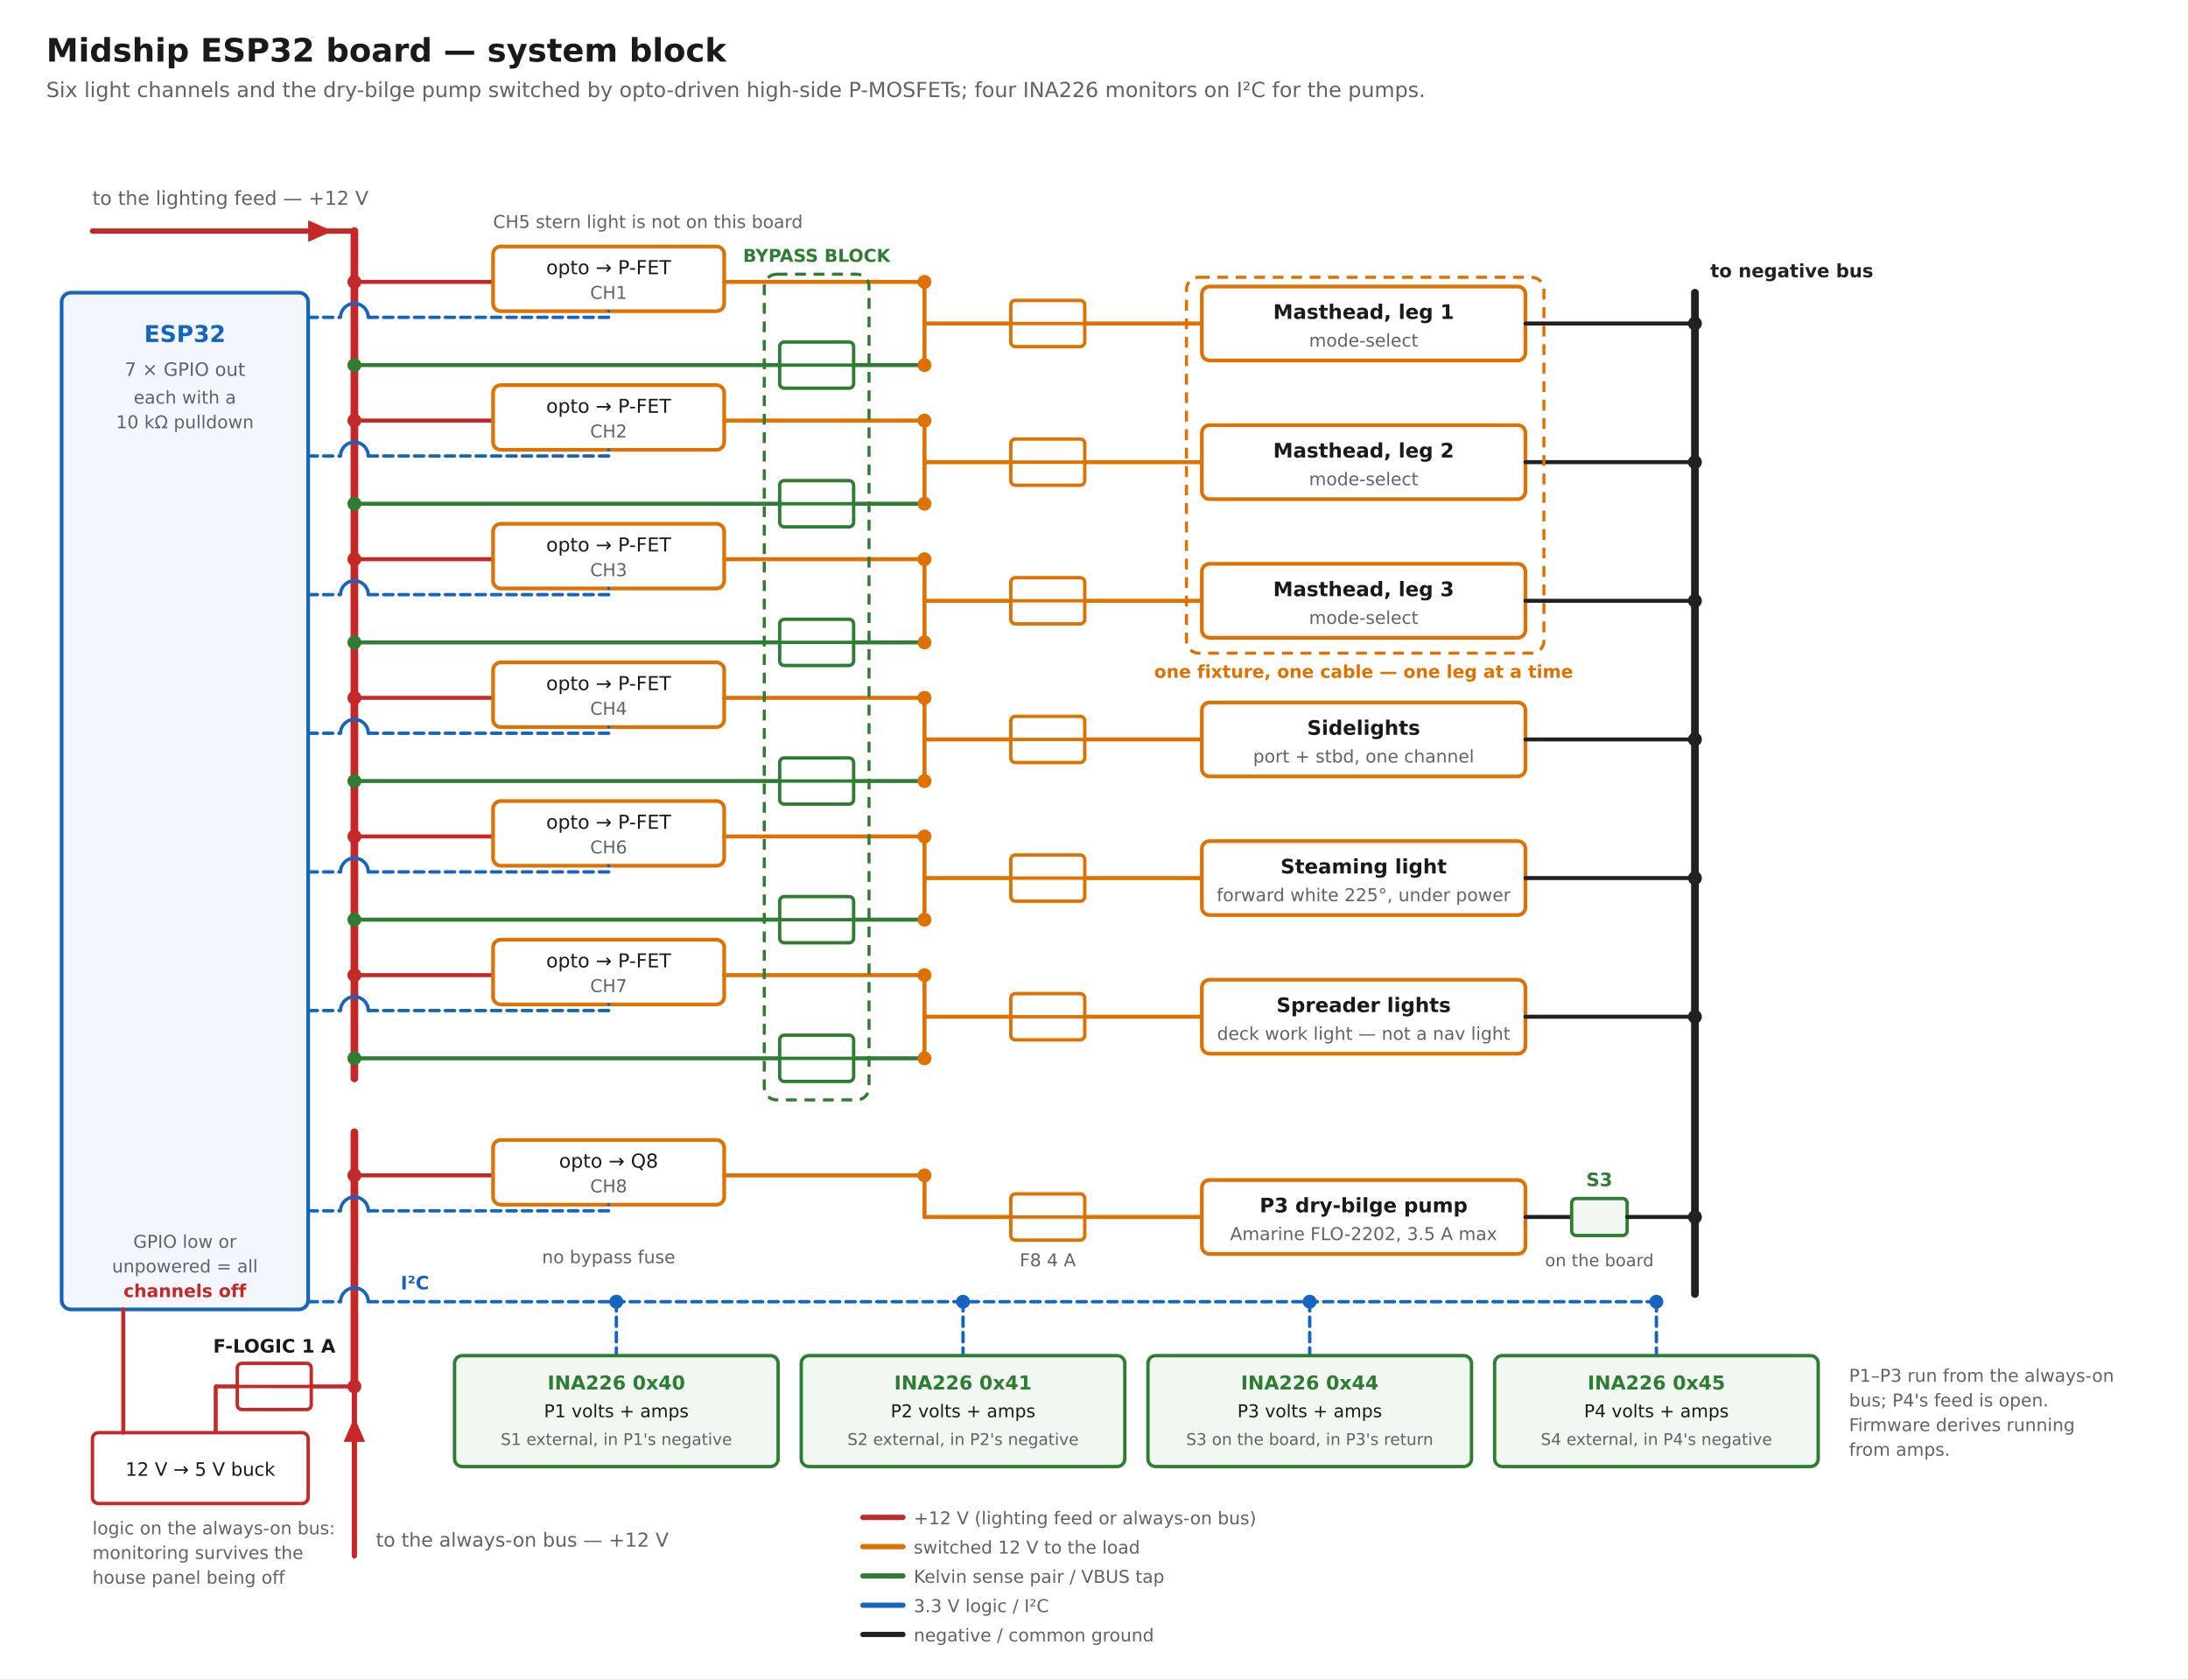
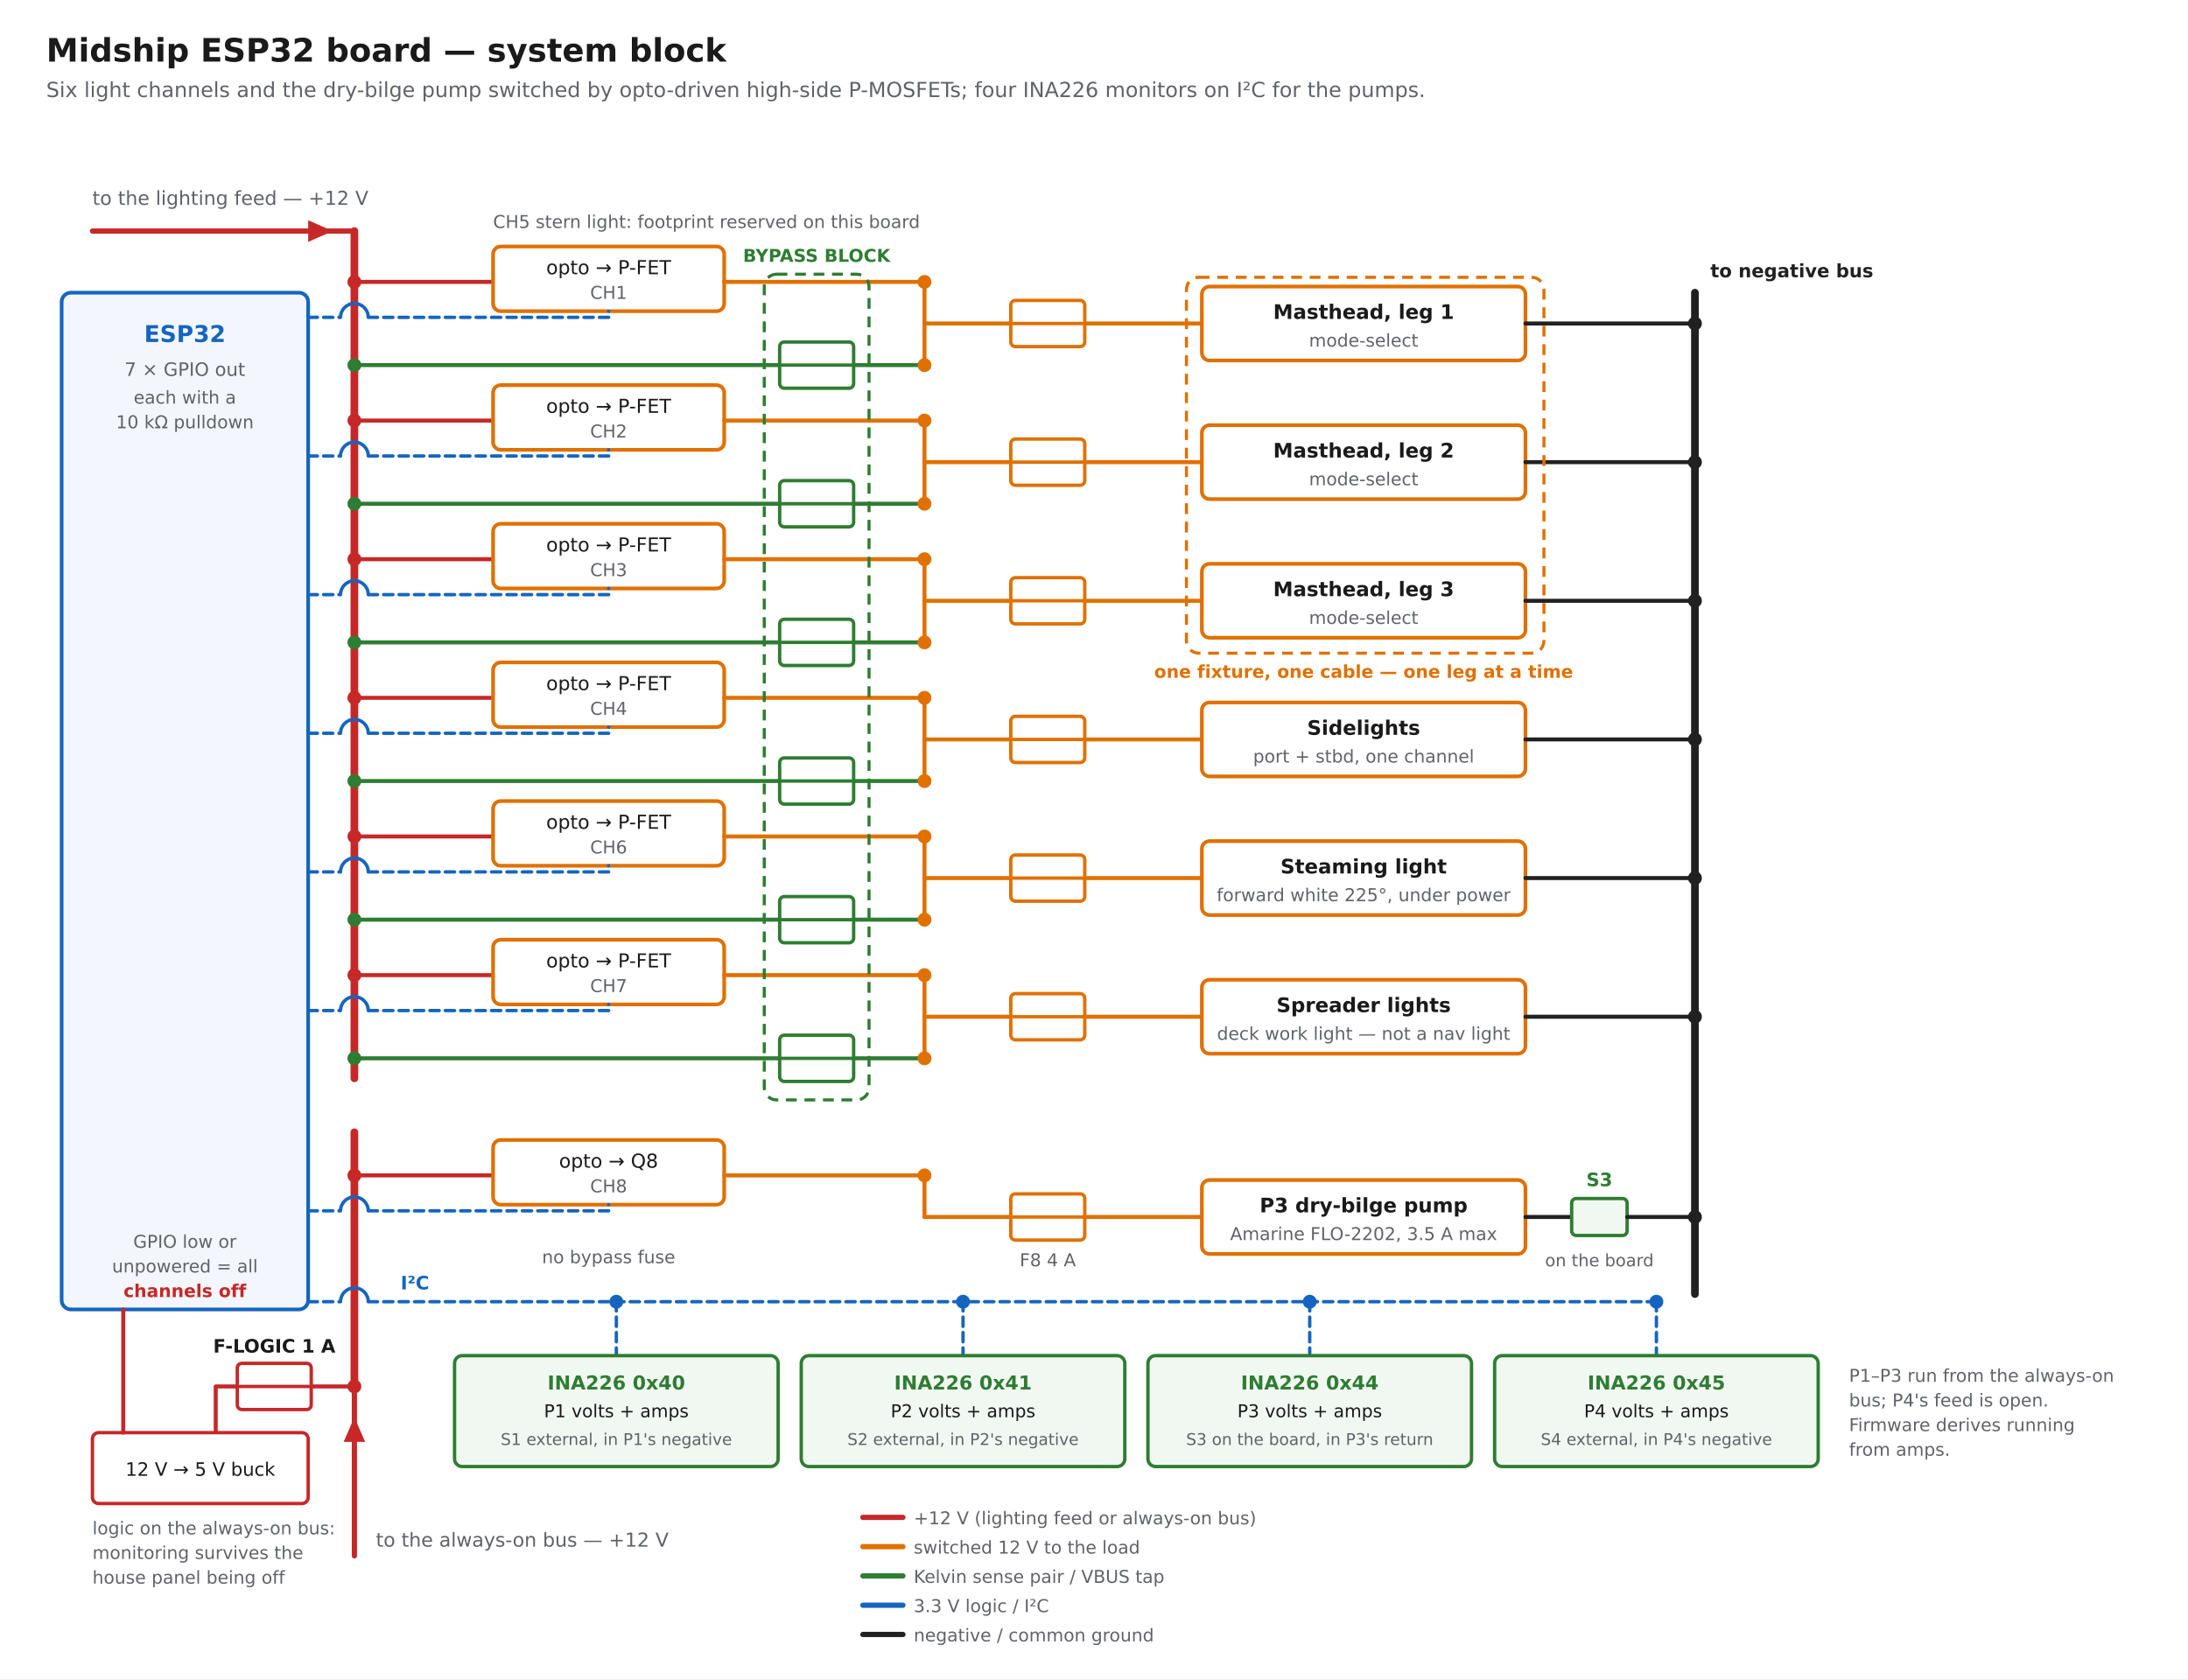
<svg xmlns="http://www.w3.org/2000/svg" width="1420" height="1090" viewBox="0 0 1420 1090">
  <rect x="0" y="0" width="1420" height="1090" rx="0" fill="#ffffff" stroke="#ffffff" stroke-width="0" />
  <text x="30" y="40" font-family="DejaVu Sans, Helvetica, Arial, sans-serif" font-size="21" font-weight="bold" text-anchor="start" fill="#1a1a1a">Midship ESP32 board — system block</text>
  <text x="30" y="63" font-family="DejaVu Sans, Helvetica, Arial, sans-serif" font-size="13.5" font-weight="normal" text-anchor="start" fill="#5f6368">Six light channels and the dry-bilge pump switched by opto-driven high-side P-MOSFETs; four INA226 monitors on I²C for the pumps.</text>
  <polyline points="60,150 230,150" fill="none" stroke="#c62828" stroke-width="3.4" stroke-linecap="round" stroke-linejoin="round" />
  <polygon points="200,143 200,157 216,150" fill="#c62828" />
  <text x="60" y="133" font-family="DejaVu Sans, Helvetica, Arial, sans-serif" font-size="12.5" font-weight="normal" text-anchor="start" fill="#5f6368">to the lighting feed — +12 V</text>
  <polyline points="230,150 230,700" fill="none" stroke="#c62828" stroke-width="5" stroke-linecap="round" stroke-linejoin="round" />
  <polyline points="230,735 230,900" fill="none" stroke="#c62828" stroke-width="5" stroke-linecap="round" stroke-linejoin="round" />
  <polyline points="230,1010 230,900" fill="none" stroke="#c62828" stroke-width="3.4" stroke-linecap="round" stroke-linejoin="round" />
  <polygon points="223,936 237,936 230,920" fill="#c62828" />
  <text x="244" y="1004" font-family="DejaVu Sans, Helvetica, Arial, sans-serif" font-size="12.5" font-weight="normal" text-anchor="start" fill="#5f6368">to the always-on bus — +12 V</text>
  <polyline points="1100,190 1100,840" fill="none" stroke="#212121" stroke-width="5" stroke-linecap="round" stroke-linejoin="round" />
  <text x="1110" y="180" font-family="DejaVu Sans, Helvetica, Arial, sans-serif" font-size="12" font-weight="bold" text-anchor="start" fill="#212121">to negative bus</text>
  <rect x="40" y="190" width="160" height="660" rx="6" fill="#f3f7fd" stroke="#1565c0" stroke-width="2.4" />
  <text x="120" y="222" font-family="DejaVu Sans, Helvetica, Arial, sans-serif" font-size="15" font-weight="bold" text-anchor="middle" fill="#1565c0">ESP32</text>
  <text x="120" y="244" font-family="DejaVu Sans, Helvetica, Arial, sans-serif" font-size="12" font-weight="normal" text-anchor="middle" fill="#5f6368">7 × GPIO out</text>
  <text x="120" y="262" font-family="DejaVu Sans, Helvetica, Arial, sans-serif" font-size="11.5" font-weight="normal" text-anchor="middle" fill="#5f6368">each with a</text>
  <text x="120" y="278" font-family="DejaVu Sans, Helvetica, Arial, sans-serif" font-size="11.5" font-weight="normal" text-anchor="middle" fill="#5f6368">10 kΩ pulldown</text>
  <text x="120" y="810" font-family="DejaVu Sans, Helvetica, Arial, sans-serif" font-size="11.5" font-weight="normal" text-anchor="middle" fill="#5f6368">GPIO low or</text>
  <text x="120" y="826" font-family="DejaVu Sans, Helvetica, Arial, sans-serif" font-size="11.5" font-weight="normal" text-anchor="middle" fill="#5f6368">unpowered = all</text>
  <text x="120" y="842" font-family="DejaVu Sans, Helvetica, Arial, sans-serif" font-size="11.5" font-weight="bold" text-anchor="middle" fill="#c62828">channels off</text>
  <polyline points="230,900 140,900 140,930" fill="none" stroke="#c62828" stroke-width="2.6" stroke-linecap="round" stroke-linejoin="round" />
  <circle cx="230" cy="900" r="4.5" fill="#c62828" />
  <rect x="154" y="885" width="48" height="30" rx="3" fill="#ffffff" stroke="#c62828" stroke-width="2.2" />
  <polyline points="154,900 202,900" fill="none" stroke="#c62828" stroke-width="2.2" stroke-linecap="round" stroke-linejoin="round" />
  <text x="178" y="878" font-family="DejaVu Sans, Helvetica, Arial, sans-serif" font-size="12" font-weight="bold" text-anchor="middle" fill="#1a1a1a">F-LOGIC 1 A</text>
  <rect x="60" y="930" width="140" height="46" rx="4" fill="#ffffff" stroke="#c62828" stroke-width="2.2" />
  <text x="130" y="958" font-family="DejaVu Sans, Helvetica, Arial, sans-serif" font-size="12" font-weight="normal" text-anchor="middle" fill="#1a1a1a">12 V → 5 V buck</text>
  <polyline points="80,930 80,850" fill="none" stroke="#c62828" stroke-width="2.6" stroke-linecap="round" stroke-linejoin="round" />
  <text x="60" y="996" font-family="DejaVu Sans, Helvetica, Arial, sans-serif" font-size="11.5" font-weight="normal" text-anchor="start" fill="#5f6368">logic on the always-on bus:</text>
  <text x="60" y="1012" font-family="DejaVu Sans, Helvetica, Arial, sans-serif" font-size="11.5" font-weight="normal" text-anchor="start" fill="#5f6368">monitoring survives the</text>
  <text x="60" y="1028" font-family="DejaVu Sans, Helvetica, Arial, sans-serif" font-size="11.5" font-weight="normal" text-anchor="start" fill="#5f6368">house panel being off</text>
  <circle cx="230" cy="183" r="4.5" fill="#c62828" />
  <polyline points="230,183 320,183" fill="none" stroke="#c62828" stroke-width="2.6" stroke-linecap="round" stroke-linejoin="round" />
  <rect x="320" y="160" width="150" height="42" rx="5" fill="#ffffff" stroke="#e07000" stroke-width="2.4" />
  <text x="395" y="178" font-family="DejaVu Sans, Helvetica, Arial, sans-serif" font-size="12.5" font-weight="normal" text-anchor="middle" fill="#1a1a1a">opto → P-FET</text>
  <text x="395" y="194" font-family="DejaVu Sans, Helvetica, Arial, sans-serif" font-size="11.5" font-weight="normal" text-anchor="middle" fill="#5f6368">CH1</text>
  <polyline points="470,183 600,183" fill="none" stroke="#e07000" stroke-width="2.6" stroke-linecap="round" stroke-linejoin="round" />
  <polyline points="200,206 221,206" fill="none" stroke="#1565c0" stroke-width="2.2" stroke-linecap="round" stroke-linejoin="round" stroke-dasharray="6 4" />
  <path d="M 221,206 A 9,9 0 0 1 239,206" fill="none" stroke="#1565c0" stroke-width="2.2" />
  <polyline points="239,206 395,206 395,202" fill="none" stroke="#1565c0" stroke-width="2.2" stroke-linecap="round" stroke-linejoin="round" stroke-dasharray="6 4" />
  <circle cx="230" cy="237" r="4.5" fill="#2e7d32" />
  <polyline points="230,237 506,237" fill="none" stroke="#2e7d32" stroke-width="2.6" stroke-linecap="round" stroke-linejoin="round" />
  <rect x="506" y="222" width="48" height="30" rx="3" fill="#ffffff" stroke="#2e7d32" stroke-width="2.2" />
  <polyline points="506,237 554,237" fill="none" stroke="#2e7d32" stroke-width="2.2" stroke-linecap="round" stroke-linejoin="round" />
  <polyline points="554,237 600,237" fill="none" stroke="#2e7d32" stroke-width="2.6" stroke-linecap="round" stroke-linejoin="round" />
  <polyline points="600,183 600,237" fill="none" stroke="#e07000" stroke-width="2.6" stroke-linecap="round" stroke-linejoin="round" />
  <circle cx="600" cy="237" r="4.5" fill="#e07000" />
  <circle cx="600" cy="183" r="4.5" fill="#e07000" />
  <polyline points="600,210 656,210" fill="none" stroke="#e07000" stroke-width="2.6" stroke-linecap="round" stroke-linejoin="round" />
  <rect x="656" y="195" width="48" height="30" rx="3" fill="#ffffff" stroke="#e07000" stroke-width="2.2" />
  <polyline points="656,210 704,210" fill="none" stroke="#e07000" stroke-width="2.2" stroke-linecap="round" stroke-linejoin="round" />
  <text x="680" y="242" font-family="DejaVu Sans, Helvetica, Arial, sans-serif" font-size="11.5" font-weight="normal" text-anchor="middle" fill="#5f6368" />
  <polyline points="704,210 780,210" fill="none" stroke="#e07000" stroke-width="2.6" stroke-linecap="round" stroke-linejoin="round" />
  <rect x="780" y="186" width="210" height="48" rx="5" fill="#ffffff" stroke="#e07000" stroke-width="2.4" />
  <text x="885" y="207" font-family="DejaVu Sans, Helvetica, Arial, sans-serif" font-size="13" font-weight="bold" text-anchor="middle" fill="#1a1a1a">Masthead, leg 1</text>
  <text x="885" y="225" font-family="DejaVu Sans, Helvetica, Arial, sans-serif" font-size="11.5" font-weight="normal" text-anchor="middle" fill="#5f6368">mode-select</text>
  <polyline points="990,210 1100,210" fill="none" stroke="#212121" stroke-width="2.6" stroke-linecap="round" stroke-linejoin="round" />
  <circle cx="1100" cy="210" r="4.5" fill="#212121" />
  <circle cx="230" cy="273" r="4.5" fill="#c62828" />
  <polyline points="230,273 320,273" fill="none" stroke="#c62828" stroke-width="2.6" stroke-linecap="round" stroke-linejoin="round" />
  <rect x="320" y="250" width="150" height="42" rx="5" fill="#ffffff" stroke="#e07000" stroke-width="2.4" />
  <text x="395" y="268" font-family="DejaVu Sans, Helvetica, Arial, sans-serif" font-size="12.5" font-weight="normal" text-anchor="middle" fill="#1a1a1a">opto → P-FET</text>
  <text x="395" y="284" font-family="DejaVu Sans, Helvetica, Arial, sans-serif" font-size="11.5" font-weight="normal" text-anchor="middle" fill="#5f6368">CH2</text>
  <polyline points="470,273 600,273" fill="none" stroke="#e07000" stroke-width="2.6" stroke-linecap="round" stroke-linejoin="round" />
  <polyline points="200,296 221,296" fill="none" stroke="#1565c0" stroke-width="2.2" stroke-linecap="round" stroke-linejoin="round" stroke-dasharray="6 4" />
  <path d="M 221,296 A 9,9 0 0 1 239,296" fill="none" stroke="#1565c0" stroke-width="2.2" />
  <polyline points="239,296 395,296 395,292" fill="none" stroke="#1565c0" stroke-width="2.2" stroke-linecap="round" stroke-linejoin="round" stroke-dasharray="6 4" />
  <circle cx="230" cy="327" r="4.5" fill="#2e7d32" />
  <polyline points="230,327 506,327" fill="none" stroke="#2e7d32" stroke-width="2.6" stroke-linecap="round" stroke-linejoin="round" />
  <rect x="506" y="312" width="48" height="30" rx="3" fill="#ffffff" stroke="#2e7d32" stroke-width="2.2" />
  <polyline points="506,327 554,327" fill="none" stroke="#2e7d32" stroke-width="2.2" stroke-linecap="round" stroke-linejoin="round" />
  <polyline points="554,327 600,327" fill="none" stroke="#2e7d32" stroke-width="2.6" stroke-linecap="round" stroke-linejoin="round" />
  <polyline points="600,273 600,327" fill="none" stroke="#e07000" stroke-width="2.6" stroke-linecap="round" stroke-linejoin="round" />
  <circle cx="600" cy="327" r="4.5" fill="#e07000" />
  <circle cx="600" cy="273" r="4.5" fill="#e07000" />
  <polyline points="600,300 656,300" fill="none" stroke="#e07000" stroke-width="2.6" stroke-linecap="round" stroke-linejoin="round" />
  <rect x="656" y="285" width="48" height="30" rx="3" fill="#ffffff" stroke="#e07000" stroke-width="2.2" />
  <polyline points="656,300 704,300" fill="none" stroke="#e07000" stroke-width="2.2" stroke-linecap="round" stroke-linejoin="round" />
  <text x="680" y="332" font-family="DejaVu Sans, Helvetica, Arial, sans-serif" font-size="11.5" font-weight="normal" text-anchor="middle" fill="#5f6368" />
  <polyline points="704,300 780,300" fill="none" stroke="#e07000" stroke-width="2.6" stroke-linecap="round" stroke-linejoin="round" />
  <rect x="780" y="276" width="210" height="48" rx="5" fill="#ffffff" stroke="#e07000" stroke-width="2.4" />
  <text x="885" y="297" font-family="DejaVu Sans, Helvetica, Arial, sans-serif" font-size="13" font-weight="bold" text-anchor="middle" fill="#1a1a1a">Masthead, leg 2</text>
  <text x="885" y="315" font-family="DejaVu Sans, Helvetica, Arial, sans-serif" font-size="11.5" font-weight="normal" text-anchor="middle" fill="#5f6368">mode-select</text>
  <polyline points="990,300 1100,300" fill="none" stroke="#212121" stroke-width="2.6" stroke-linecap="round" stroke-linejoin="round" />
  <circle cx="1100" cy="300" r="4.5" fill="#212121" />
  <circle cx="230" cy="363" r="4.5" fill="#c62828" />
  <polyline points="230,363 320,363" fill="none" stroke="#c62828" stroke-width="2.6" stroke-linecap="round" stroke-linejoin="round" />
  <rect x="320" y="340" width="150" height="42" rx="5" fill="#ffffff" stroke="#e07000" stroke-width="2.4" />
  <text x="395" y="358" font-family="DejaVu Sans, Helvetica, Arial, sans-serif" font-size="12.5" font-weight="normal" text-anchor="middle" fill="#1a1a1a">opto → P-FET</text>
  <text x="395" y="374" font-family="DejaVu Sans, Helvetica, Arial, sans-serif" font-size="11.5" font-weight="normal" text-anchor="middle" fill="#5f6368">CH3</text>
  <polyline points="470,363 600,363" fill="none" stroke="#e07000" stroke-width="2.6" stroke-linecap="round" stroke-linejoin="round" />
  <polyline points="200,386 221,386" fill="none" stroke="#1565c0" stroke-width="2.2" stroke-linecap="round" stroke-linejoin="round" stroke-dasharray="6 4" />
  <path d="M 221,386 A 9,9 0 0 1 239,386" fill="none" stroke="#1565c0" stroke-width="2.2" />
  <polyline points="239,386 395,386 395,382" fill="none" stroke="#1565c0" stroke-width="2.2" stroke-linecap="round" stroke-linejoin="round" stroke-dasharray="6 4" />
  <circle cx="230" cy="417" r="4.5" fill="#2e7d32" />
  <polyline points="230,417 506,417" fill="none" stroke="#2e7d32" stroke-width="2.6" stroke-linecap="round" stroke-linejoin="round" />
  <rect x="506" y="402" width="48" height="30" rx="3" fill="#ffffff" stroke="#2e7d32" stroke-width="2.2" />
  <polyline points="506,417 554,417" fill="none" stroke="#2e7d32" stroke-width="2.2" stroke-linecap="round" stroke-linejoin="round" />
  <polyline points="554,417 600,417" fill="none" stroke="#2e7d32" stroke-width="2.6" stroke-linecap="round" stroke-linejoin="round" />
  <polyline points="600,363 600,417" fill="none" stroke="#e07000" stroke-width="2.6" stroke-linecap="round" stroke-linejoin="round" />
  <circle cx="600" cy="417" r="4.5" fill="#e07000" />
  <circle cx="600" cy="363" r="4.5" fill="#e07000" />
  <polyline points="600,390 656,390" fill="none" stroke="#e07000" stroke-width="2.6" stroke-linecap="round" stroke-linejoin="round" />
  <rect x="656" y="375" width="48" height="30" rx="3" fill="#ffffff" stroke="#e07000" stroke-width="2.2" />
  <polyline points="656,390 704,390" fill="none" stroke="#e07000" stroke-width="2.2" stroke-linecap="round" stroke-linejoin="round" />
  <text x="680" y="422" font-family="DejaVu Sans, Helvetica, Arial, sans-serif" font-size="11.5" font-weight="normal" text-anchor="middle" fill="#5f6368" />
  <polyline points="704,390 780,390" fill="none" stroke="#e07000" stroke-width="2.6" stroke-linecap="round" stroke-linejoin="round" />
  <rect x="780" y="366" width="210" height="48" rx="5" fill="#ffffff" stroke="#e07000" stroke-width="2.4" />
  <text x="885" y="387" font-family="DejaVu Sans, Helvetica, Arial, sans-serif" font-size="13" font-weight="bold" text-anchor="middle" fill="#1a1a1a">Masthead, leg 3</text>
  <text x="885" y="405" font-family="DejaVu Sans, Helvetica, Arial, sans-serif" font-size="11.5" font-weight="normal" text-anchor="middle" fill="#5f6368">mode-select</text>
  <polyline points="990,390 1100,390" fill="none" stroke="#212121" stroke-width="2.6" stroke-linecap="round" stroke-linejoin="round" />
  <circle cx="1100" cy="390" r="4.5" fill="#212121" />
  <circle cx="230" cy="453" r="4.5" fill="#c62828" />
  <polyline points="230,453 320,453" fill="none" stroke="#c62828" stroke-width="2.6" stroke-linecap="round" stroke-linejoin="round" />
  <rect x="320" y="430" width="150" height="42" rx="5" fill="#ffffff" stroke="#e07000" stroke-width="2.4" />
  <text x="395" y="448" font-family="DejaVu Sans, Helvetica, Arial, sans-serif" font-size="12.5" font-weight="normal" text-anchor="middle" fill="#1a1a1a">opto → P-FET</text>
  <text x="395" y="464" font-family="DejaVu Sans, Helvetica, Arial, sans-serif" font-size="11.5" font-weight="normal" text-anchor="middle" fill="#5f6368">CH4</text>
  <polyline points="470,453 600,453" fill="none" stroke="#e07000" stroke-width="2.6" stroke-linecap="round" stroke-linejoin="round" />
  <polyline points="200,476 221,476" fill="none" stroke="#1565c0" stroke-width="2.2" stroke-linecap="round" stroke-linejoin="round" stroke-dasharray="6 4" />
  <path d="M 221,476 A 9,9 0 0 1 239,476" fill="none" stroke="#1565c0" stroke-width="2.2" />
  <polyline points="239,476 395,476 395,472" fill="none" stroke="#1565c0" stroke-width="2.2" stroke-linecap="round" stroke-linejoin="round" stroke-dasharray="6 4" />
  <circle cx="230" cy="507" r="4.5" fill="#2e7d32" />
  <polyline points="230,507 506,507" fill="none" stroke="#2e7d32" stroke-width="2.6" stroke-linecap="round" stroke-linejoin="round" />
  <rect x="506" y="492" width="48" height="30" rx="3" fill="#ffffff" stroke="#2e7d32" stroke-width="2.2" />
  <polyline points="506,507 554,507" fill="none" stroke="#2e7d32" stroke-width="2.2" stroke-linecap="round" stroke-linejoin="round" />
  <polyline points="554,507 600,507" fill="none" stroke="#2e7d32" stroke-width="2.6" stroke-linecap="round" stroke-linejoin="round" />
  <polyline points="600,453 600,507" fill="none" stroke="#e07000" stroke-width="2.6" stroke-linecap="round" stroke-linejoin="round" />
  <circle cx="600" cy="507" r="4.5" fill="#e07000" />
  <circle cx="600" cy="453" r="4.5" fill="#e07000" />
  <polyline points="600,480 656,480" fill="none" stroke="#e07000" stroke-width="2.6" stroke-linecap="round" stroke-linejoin="round" />
  <rect x="656" y="465" width="48" height="30" rx="3" fill="#ffffff" stroke="#e07000" stroke-width="2.2" />
  <polyline points="656,480 704,480" fill="none" stroke="#e07000" stroke-width="2.2" stroke-linecap="round" stroke-linejoin="round" />
  <text x="680" y="512" font-family="DejaVu Sans, Helvetica, Arial, sans-serif" font-size="11.5" font-weight="normal" text-anchor="middle" fill="#5f6368" />
  <polyline points="704,480 780,480" fill="none" stroke="#e07000" stroke-width="2.6" stroke-linecap="round" stroke-linejoin="round" />
  <rect x="780" y="456" width="210" height="48" rx="5" fill="#ffffff" stroke="#e07000" stroke-width="2.4" />
  <text x="885" y="477" font-family="DejaVu Sans, Helvetica, Arial, sans-serif" font-size="13" font-weight="bold" text-anchor="middle" fill="#1a1a1a">Sidelights</text>
  <text x="885" y="495" font-family="DejaVu Sans, Helvetica, Arial, sans-serif" font-size="11.5" font-weight="normal" text-anchor="middle" fill="#5f6368">port + stbd, one channel</text>
  <polyline points="990,480 1100,480" fill="none" stroke="#212121" stroke-width="2.6" stroke-linecap="round" stroke-linejoin="round" />
  <circle cx="1100" cy="480" r="4.5" fill="#212121" />
  <circle cx="230" cy="543" r="4.5" fill="#c62828" />
  <polyline points="230,543 320,543" fill="none" stroke="#c62828" stroke-width="2.6" stroke-linecap="round" stroke-linejoin="round" />
  <rect x="320" y="520" width="150" height="42" rx="5" fill="#ffffff" stroke="#e07000" stroke-width="2.4" />
  <text x="395" y="538" font-family="DejaVu Sans, Helvetica, Arial, sans-serif" font-size="12.5" font-weight="normal" text-anchor="middle" fill="#1a1a1a">opto → P-FET</text>
  <text x="395" y="554" font-family="DejaVu Sans, Helvetica, Arial, sans-serif" font-size="11.5" font-weight="normal" text-anchor="middle" fill="#5f6368">CH6</text>
  <polyline points="470,543 600,543" fill="none" stroke="#e07000" stroke-width="2.6" stroke-linecap="round" stroke-linejoin="round" />
  <polyline points="200,566 221,566" fill="none" stroke="#1565c0" stroke-width="2.2" stroke-linecap="round" stroke-linejoin="round" stroke-dasharray="6 4" />
  <path d="M 221,566 A 9,9 0 0 1 239,566" fill="none" stroke="#1565c0" stroke-width="2.2" />
  <polyline points="239,566 395,566 395,562" fill="none" stroke="#1565c0" stroke-width="2.2" stroke-linecap="round" stroke-linejoin="round" stroke-dasharray="6 4" />
  <circle cx="230" cy="597" r="4.5" fill="#2e7d32" />
  <polyline points="230,597 506,597" fill="none" stroke="#2e7d32" stroke-width="2.6" stroke-linecap="round" stroke-linejoin="round" />
  <rect x="506" y="582" width="48" height="30" rx="3" fill="#ffffff" stroke="#2e7d32" stroke-width="2.2" />
  <polyline points="506,597 554,597" fill="none" stroke="#2e7d32" stroke-width="2.2" stroke-linecap="round" stroke-linejoin="round" />
  <polyline points="554,597 600,597" fill="none" stroke="#2e7d32" stroke-width="2.6" stroke-linecap="round" stroke-linejoin="round" />
  <polyline points="600,543 600,597" fill="none" stroke="#e07000" stroke-width="2.6" stroke-linecap="round" stroke-linejoin="round" />
  <circle cx="600" cy="597" r="4.5" fill="#e07000" />
  <circle cx="600" cy="543" r="4.5" fill="#e07000" />
  <polyline points="600,570 656,570" fill="none" stroke="#e07000" stroke-width="2.6" stroke-linecap="round" stroke-linejoin="round" />
  <rect x="656" y="555" width="48" height="30" rx="3" fill="#ffffff" stroke="#e07000" stroke-width="2.2" />
  <polyline points="656,570 704,570" fill="none" stroke="#e07000" stroke-width="2.2" stroke-linecap="round" stroke-linejoin="round" />
  <text x="680" y="602" font-family="DejaVu Sans, Helvetica, Arial, sans-serif" font-size="11.5" font-weight="normal" text-anchor="middle" fill="#5f6368" />
  <polyline points="704,570 780,570" fill="none" stroke="#e07000" stroke-width="2.6" stroke-linecap="round" stroke-linejoin="round" />
  <rect x="780" y="546" width="210" height="48" rx="5" fill="#ffffff" stroke="#e07000" stroke-width="2.4" />
  <text x="885" y="567" font-family="DejaVu Sans, Helvetica, Arial, sans-serif" font-size="13" font-weight="bold" text-anchor="middle" fill="#1a1a1a">Steaming light</text>
  <text x="885" y="585" font-family="DejaVu Sans, Helvetica, Arial, sans-serif" font-size="11.5" font-weight="normal" text-anchor="middle" fill="#5f6368">forward white 225°, under power</text>
  <polyline points="990,570 1100,570" fill="none" stroke="#212121" stroke-width="2.6" stroke-linecap="round" stroke-linejoin="round" />
  <circle cx="1100" cy="570" r="4.5" fill="#212121" />
  <circle cx="230" cy="633" r="4.5" fill="#c62828" />
  <polyline points="230,633 320,633" fill="none" stroke="#c62828" stroke-width="2.6" stroke-linecap="round" stroke-linejoin="round" />
  <rect x="320" y="610" width="150" height="42" rx="5" fill="#ffffff" stroke="#e07000" stroke-width="2.4" />
  <text x="395" y="628" font-family="DejaVu Sans, Helvetica, Arial, sans-serif" font-size="12.5" font-weight="normal" text-anchor="middle" fill="#1a1a1a">opto → P-FET</text>
  <text x="395" y="644" font-family="DejaVu Sans, Helvetica, Arial, sans-serif" font-size="11.5" font-weight="normal" text-anchor="middle" fill="#5f6368">CH7</text>
  <polyline points="470,633 600,633" fill="none" stroke="#e07000" stroke-width="2.6" stroke-linecap="round" stroke-linejoin="round" />
  <polyline points="200,656 221,656" fill="none" stroke="#1565c0" stroke-width="2.2" stroke-linecap="round" stroke-linejoin="round" stroke-dasharray="6 4" />
  <path d="M 221,656 A 9,9 0 0 1 239,656" fill="none" stroke="#1565c0" stroke-width="2.2" />
  <polyline points="239,656 395,656 395,652" fill="none" stroke="#1565c0" stroke-width="2.2" stroke-linecap="round" stroke-linejoin="round" stroke-dasharray="6 4" />
  <circle cx="230" cy="687" r="4.5" fill="#2e7d32" />
  <polyline points="230,687 506,687" fill="none" stroke="#2e7d32" stroke-width="2.6" stroke-linecap="round" stroke-linejoin="round" />
  <rect x="506" y="672" width="48" height="30" rx="3" fill="#ffffff" stroke="#2e7d32" stroke-width="2.2" />
  <polyline points="506,687 554,687" fill="none" stroke="#2e7d32" stroke-width="2.2" stroke-linecap="round" stroke-linejoin="round" />
  <polyline points="554,687 600,687" fill="none" stroke="#2e7d32" stroke-width="2.6" stroke-linecap="round" stroke-linejoin="round" />
  <polyline points="600,633 600,687" fill="none" stroke="#e07000" stroke-width="2.6" stroke-linecap="round" stroke-linejoin="round" />
  <circle cx="600" cy="687" r="4.5" fill="#e07000" />
  <circle cx="600" cy="633" r="4.5" fill="#e07000" />
  <polyline points="600,660 656,660" fill="none" stroke="#e07000" stroke-width="2.6" stroke-linecap="round" stroke-linejoin="round" />
  <rect x="656" y="645" width="48" height="30" rx="3" fill="#ffffff" stroke="#e07000" stroke-width="2.2" />
  <polyline points="656,660 704,660" fill="none" stroke="#e07000" stroke-width="2.2" stroke-linecap="round" stroke-linejoin="round" />
  <text x="680" y="692" font-family="DejaVu Sans, Helvetica, Arial, sans-serif" font-size="11.5" font-weight="normal" text-anchor="middle" fill="#5f6368" />
  <polyline points="704,660 780,660" fill="none" stroke="#e07000" stroke-width="2.6" stroke-linecap="round" stroke-linejoin="round" />
  <rect x="780" y="636" width="210" height="48" rx="5" fill="#ffffff" stroke="#e07000" stroke-width="2.4" />
  <text x="885" y="657" font-family="DejaVu Sans, Helvetica, Arial, sans-serif" font-size="13" font-weight="bold" text-anchor="middle" fill="#1a1a1a">Spreader lights</text>
  <text x="885" y="675" font-family="DejaVu Sans, Helvetica, Arial, sans-serif" font-size="11.5" font-weight="normal" text-anchor="middle" fill="#5f6368">deck work light — not a nav light</text>
  <polyline points="990,660 1100,660" fill="none" stroke="#212121" stroke-width="2.6" stroke-linecap="round" stroke-linejoin="round" />
  <circle cx="1100" cy="660" r="4.5" fill="#212121" />
  <circle cx="230" cy="763" r="4.5" fill="#c62828" />
  <polyline points="230,763 320,763" fill="none" stroke="#c62828" stroke-width="2.6" stroke-linecap="round" stroke-linejoin="round" />
  <rect x="320" y="740" width="150" height="42" rx="5" fill="#ffffff" stroke="#e07000" stroke-width="2.4" />
  <text x="395" y="758" font-family="DejaVu Sans, Helvetica, Arial, sans-serif" font-size="12.5" font-weight="normal" text-anchor="middle" fill="#1a1a1a">opto → Q8</text>
  <text x="395" y="774" font-family="DejaVu Sans, Helvetica, Arial, sans-serif" font-size="11.5" font-weight="normal" text-anchor="middle" fill="#5f6368">CH8</text>
  <polyline points="470,763 600,763" fill="none" stroke="#e07000" stroke-width="2.6" stroke-linecap="round" stroke-linejoin="round" />
  <polyline points="200,786 221,786" fill="none" stroke="#1565c0" stroke-width="2.2" stroke-linecap="round" stroke-linejoin="round" stroke-dasharray="6 4" />
  <path d="M 221,786 A 9,9 0 0 1 239,786" fill="none" stroke="#1565c0" stroke-width="2.2" />
  <polyline points="239,786 395,786 395,782" fill="none" stroke="#1565c0" stroke-width="2.2" stroke-linecap="round" stroke-linejoin="round" stroke-dasharray="6 4" />
  <text x="395" y="820" font-family="DejaVu Sans, Helvetica, Arial, sans-serif" font-size="11.5" font-weight="normal" text-anchor="middle" fill="#5f6368">no bypass fuse</text>
  <polyline points="600,763 600,790" fill="none" stroke="#e07000" stroke-width="2.6" stroke-linecap="round" stroke-linejoin="round" />
  <circle cx="600" cy="763" r="4.5" fill="#e07000" />
  <polyline points="600,790 656,790" fill="none" stroke="#e07000" stroke-width="2.6" stroke-linecap="round" stroke-linejoin="round" />
  <rect x="656" y="775" width="48" height="30" rx="3" fill="#ffffff" stroke="#e07000" stroke-width="2.2" />
  <polyline points="656,790 704,790" fill="none" stroke="#e07000" stroke-width="2.2" stroke-linecap="round" stroke-linejoin="round" />
  <text x="680" y="822" font-family="DejaVu Sans, Helvetica, Arial, sans-serif" font-size="11.5" font-weight="normal" text-anchor="middle" fill="#5f6368">F8 4 A</text>
  <polyline points="704,790 780,790" fill="none" stroke="#e07000" stroke-width="2.6" stroke-linecap="round" stroke-linejoin="round" />
  <rect x="780" y="766" width="210" height="48" rx="5" fill="#ffffff" stroke="#e07000" stroke-width="2.4" />
  <text x="885" y="787" font-family="DejaVu Sans, Helvetica, Arial, sans-serif" font-size="13" font-weight="bold" text-anchor="middle" fill="#1a1a1a">P3 dry-bilge pump</text>
  <text x="885" y="805" font-family="DejaVu Sans, Helvetica, Arial, sans-serif" font-size="11.5" font-weight="normal" text-anchor="middle" fill="#5f6368">Amarine FLO-2202, 3.5 A max</text>
  <polyline points="990,790 1020,790" fill="none" stroke="#212121" stroke-width="2.6" stroke-linecap="round" stroke-linejoin="round" />
  <rect x="1020" y="778" width="36" height="24" rx="3" fill="#f1f8f1" stroke="#2e7d32" stroke-width="2.2" />
  <text x="1038" y="770" font-family="DejaVu Sans, Helvetica, Arial, sans-serif" font-size="12" font-weight="bold" text-anchor="middle" fill="#2e7d32">S3</text>
  <text x="1038" y="822" font-family="DejaVu Sans, Helvetica, Arial, sans-serif" font-size="11" font-weight="normal" text-anchor="middle" fill="#5f6368">on the board</text>
  <polyline points="1056,790 1100,790" fill="none" stroke="#212121" stroke-width="2.6" stroke-linecap="round" stroke-linejoin="round" />
  <circle cx="1100" cy="790" r="4.5" fill="#212121" />
  <rect x="770" y="180" width="232" height="244" rx="8" fill="none" stroke="#e07000" stroke-width="2" stroke-dasharray="7 5" />
  <text x="885" y="440" font-family="DejaVu Sans, Helvetica, Arial, sans-serif" font-size="11.5" font-weight="bold" text-anchor="middle" fill="#e07000">one fixture, one cable — one leg at a time</text>
-   <text x="320" y="148" font-family="DejaVu Sans, Helvetica, Arial, sans-serif" font-size="11.5" font-weight="normal" text-anchor="start" fill="#5f6368">CH5 stern light is not on this board</text>
+   <text x="320" y="148" font-family="DejaVu Sans, Helvetica, Arial, sans-serif" font-size="11.5" font-weight="normal" text-anchor="start" fill="#5f6368">CH5 stern light: footprint reserved on this board</text>
  <rect x="496" y="178" width="68" height="536" rx="8" fill="none" stroke="#2e7d32" stroke-width="2" stroke-dasharray="7 5" />
  <text x="530" y="170" font-family="DejaVu Sans, Helvetica, Arial, sans-serif" font-size="11.5" font-weight="bold" text-anchor="middle" fill="#2e7d32">BYPASS BLOCK</text>
  <polyline points="200,845 221,845" fill="none" stroke="#1565c0" stroke-width="2.2" stroke-linecap="round" stroke-linejoin="round" stroke-dasharray="6 4" />
  <path d="M 221,845 A 9,9 0 0 1 239,845" fill="none" stroke="#1565c0" stroke-width="2.2" />
  <polyline points="239,845 1075,845" fill="none" stroke="#1565c0" stroke-width="2.2" stroke-linecap="round" stroke-linejoin="round" stroke-dasharray="6 4" />
  <text x="260" y="837" font-family="DejaVu Sans, Helvetica, Arial, sans-serif" font-size="12" font-weight="bold" text-anchor="start" fill="#1565c0">I²C</text>
  <polyline points="400,845 400,880" fill="none" stroke="#1565c0" stroke-width="2.2" stroke-linecap="round" stroke-linejoin="round" stroke-dasharray="6 4" />
  <circle cx="400" cy="845" r="4.5" fill="#1565c0" />
  <rect x="295" y="880" width="210" height="72" rx="5" fill="#f1f8f1" stroke="#2e7d32" stroke-width="2.2" />
  <text x="400" y="902" font-family="DejaVu Sans, Helvetica, Arial, sans-serif" font-size="12.5" font-weight="bold" text-anchor="middle" fill="#2e7d32">INA226  0x40</text>
  <text x="400" y="920" font-family="DejaVu Sans, Helvetica, Arial, sans-serif" font-size="11.5" font-weight="normal" text-anchor="middle" fill="#1a1a1a">P1 volts + amps</text>
  <text x="400" y="938" font-family="DejaVu Sans, Helvetica, Arial, sans-serif" font-size="10.5" font-weight="normal" text-anchor="middle" fill="#5f6368">S1 external, in P1's negative</text>
  <polyline points="625,845 625,880" fill="none" stroke="#1565c0" stroke-width="2.2" stroke-linecap="round" stroke-linejoin="round" stroke-dasharray="6 4" />
  <circle cx="625" cy="845" r="4.5" fill="#1565c0" />
  <rect x="520" y="880" width="210" height="72" rx="5" fill="#f1f8f1" stroke="#2e7d32" stroke-width="2.2" />
  <text x="625" y="902" font-family="DejaVu Sans, Helvetica, Arial, sans-serif" font-size="12.5" font-weight="bold" text-anchor="middle" fill="#2e7d32">INA226  0x41</text>
  <text x="625" y="920" font-family="DejaVu Sans, Helvetica, Arial, sans-serif" font-size="11.5" font-weight="normal" text-anchor="middle" fill="#1a1a1a">P2 volts + amps</text>
  <text x="625" y="938" font-family="DejaVu Sans, Helvetica, Arial, sans-serif" font-size="10.5" font-weight="normal" text-anchor="middle" fill="#5f6368">S2 external, in P2's negative</text>
  <polyline points="850,845 850,880" fill="none" stroke="#1565c0" stroke-width="2.2" stroke-linecap="round" stroke-linejoin="round" stroke-dasharray="6 4" />
  <circle cx="850" cy="845" r="4.5" fill="#1565c0" />
  <rect x="745" y="880" width="210" height="72" rx="5" fill="#f1f8f1" stroke="#2e7d32" stroke-width="2.2" />
  <text x="850" y="902" font-family="DejaVu Sans, Helvetica, Arial, sans-serif" font-size="12.5" font-weight="bold" text-anchor="middle" fill="#2e7d32">INA226  0x44</text>
  <text x="850" y="920" font-family="DejaVu Sans, Helvetica, Arial, sans-serif" font-size="11.5" font-weight="normal" text-anchor="middle" fill="#1a1a1a">P3 volts + amps</text>
  <text x="850" y="938" font-family="DejaVu Sans, Helvetica, Arial, sans-serif" font-size="10.5" font-weight="normal" text-anchor="middle" fill="#5f6368">S3 on the board, in P3's return</text>
  <polyline points="1075,845 1075,880" fill="none" stroke="#1565c0" stroke-width="2.2" stroke-linecap="round" stroke-linejoin="round" stroke-dasharray="6 4" />
  <circle cx="1075" cy="845" r="4.5" fill="#1565c0" />
  <rect x="970" y="880" width="210" height="72" rx="5" fill="#f1f8f1" stroke="#2e7d32" stroke-width="2.2" />
  <text x="1075" y="902" font-family="DejaVu Sans, Helvetica, Arial, sans-serif" font-size="12.5" font-weight="bold" text-anchor="middle" fill="#2e7d32">INA226  0x45</text>
  <text x="1075" y="920" font-family="DejaVu Sans, Helvetica, Arial, sans-serif" font-size="11.5" font-weight="normal" text-anchor="middle" fill="#1a1a1a">P4 volts + amps</text>
  <text x="1075" y="938" font-family="DejaVu Sans, Helvetica, Arial, sans-serif" font-size="10.5" font-weight="normal" text-anchor="middle" fill="#5f6368">S4 external, in P4's negative</text>
  <text x="1200" y="897" font-family="DejaVu Sans, Helvetica, Arial, sans-serif" font-size="11.5" font-weight="normal" text-anchor="start" fill="#5f6368">P1–P3 run from the always-on</text>
  <text x="1200" y="913" font-family="DejaVu Sans, Helvetica, Arial, sans-serif" font-size="11.5" font-weight="normal" text-anchor="start" fill="#5f6368">bus; P4's feed is open.</text>
  <text x="1200" y="929" font-family="DejaVu Sans, Helvetica, Arial, sans-serif" font-size="11.5" font-weight="normal" text-anchor="start" fill="#5f6368">Firmware derives running</text>
  <text x="1200" y="945" font-family="DejaVu Sans, Helvetica, Arial, sans-serif" font-size="11.5" font-weight="normal" text-anchor="start" fill="#5f6368">from amps.</text>
  <polyline points="560,985 586,985" fill="none" stroke="#c62828" stroke-width="3.4" stroke-linecap="round" stroke-linejoin="round" />
  <text x="593" y="989.5" font-family="DejaVu Sans, Helvetica, Arial, sans-serif" font-size="11.5" font-weight="normal" text-anchor="start" fill="#5f6368">+12 V (lighting feed or always-on bus)</text>
  <polyline points="560,1004 586,1004" fill="none" stroke="#e07000" stroke-width="3.4" stroke-linecap="round" stroke-linejoin="round" />
  <text x="593" y="1008.5" font-family="DejaVu Sans, Helvetica, Arial, sans-serif" font-size="11.5" font-weight="normal" text-anchor="start" fill="#5f6368">switched 12 V to the load</text>
  <polyline points="560,1023 586,1023" fill="none" stroke="#2e7d32" stroke-width="3.4" stroke-linecap="round" stroke-linejoin="round" />
  <text x="593" y="1027.5" font-family="DejaVu Sans, Helvetica, Arial, sans-serif" font-size="11.5" font-weight="normal" text-anchor="start" fill="#5f6368">Kelvin sense pair / VBUS tap</text>
  <polyline points="560,1042 586,1042" fill="none" stroke="#1565c0" stroke-width="3.4" stroke-linecap="round" stroke-linejoin="round" />
  <text x="593" y="1046.5" font-family="DejaVu Sans, Helvetica, Arial, sans-serif" font-size="11.5" font-weight="normal" text-anchor="start" fill="#5f6368">3.3 V logic / I²C</text>
  <polyline points="560,1061 586,1061" fill="none" stroke="#212121" stroke-width="3.4" stroke-linecap="round" stroke-linejoin="round" />
  <text x="593" y="1065.5" font-family="DejaVu Sans, Helvetica, Arial, sans-serif" font-size="11.5" font-weight="normal" text-anchor="start" fill="#5f6368">negative / common ground</text>
</svg>
